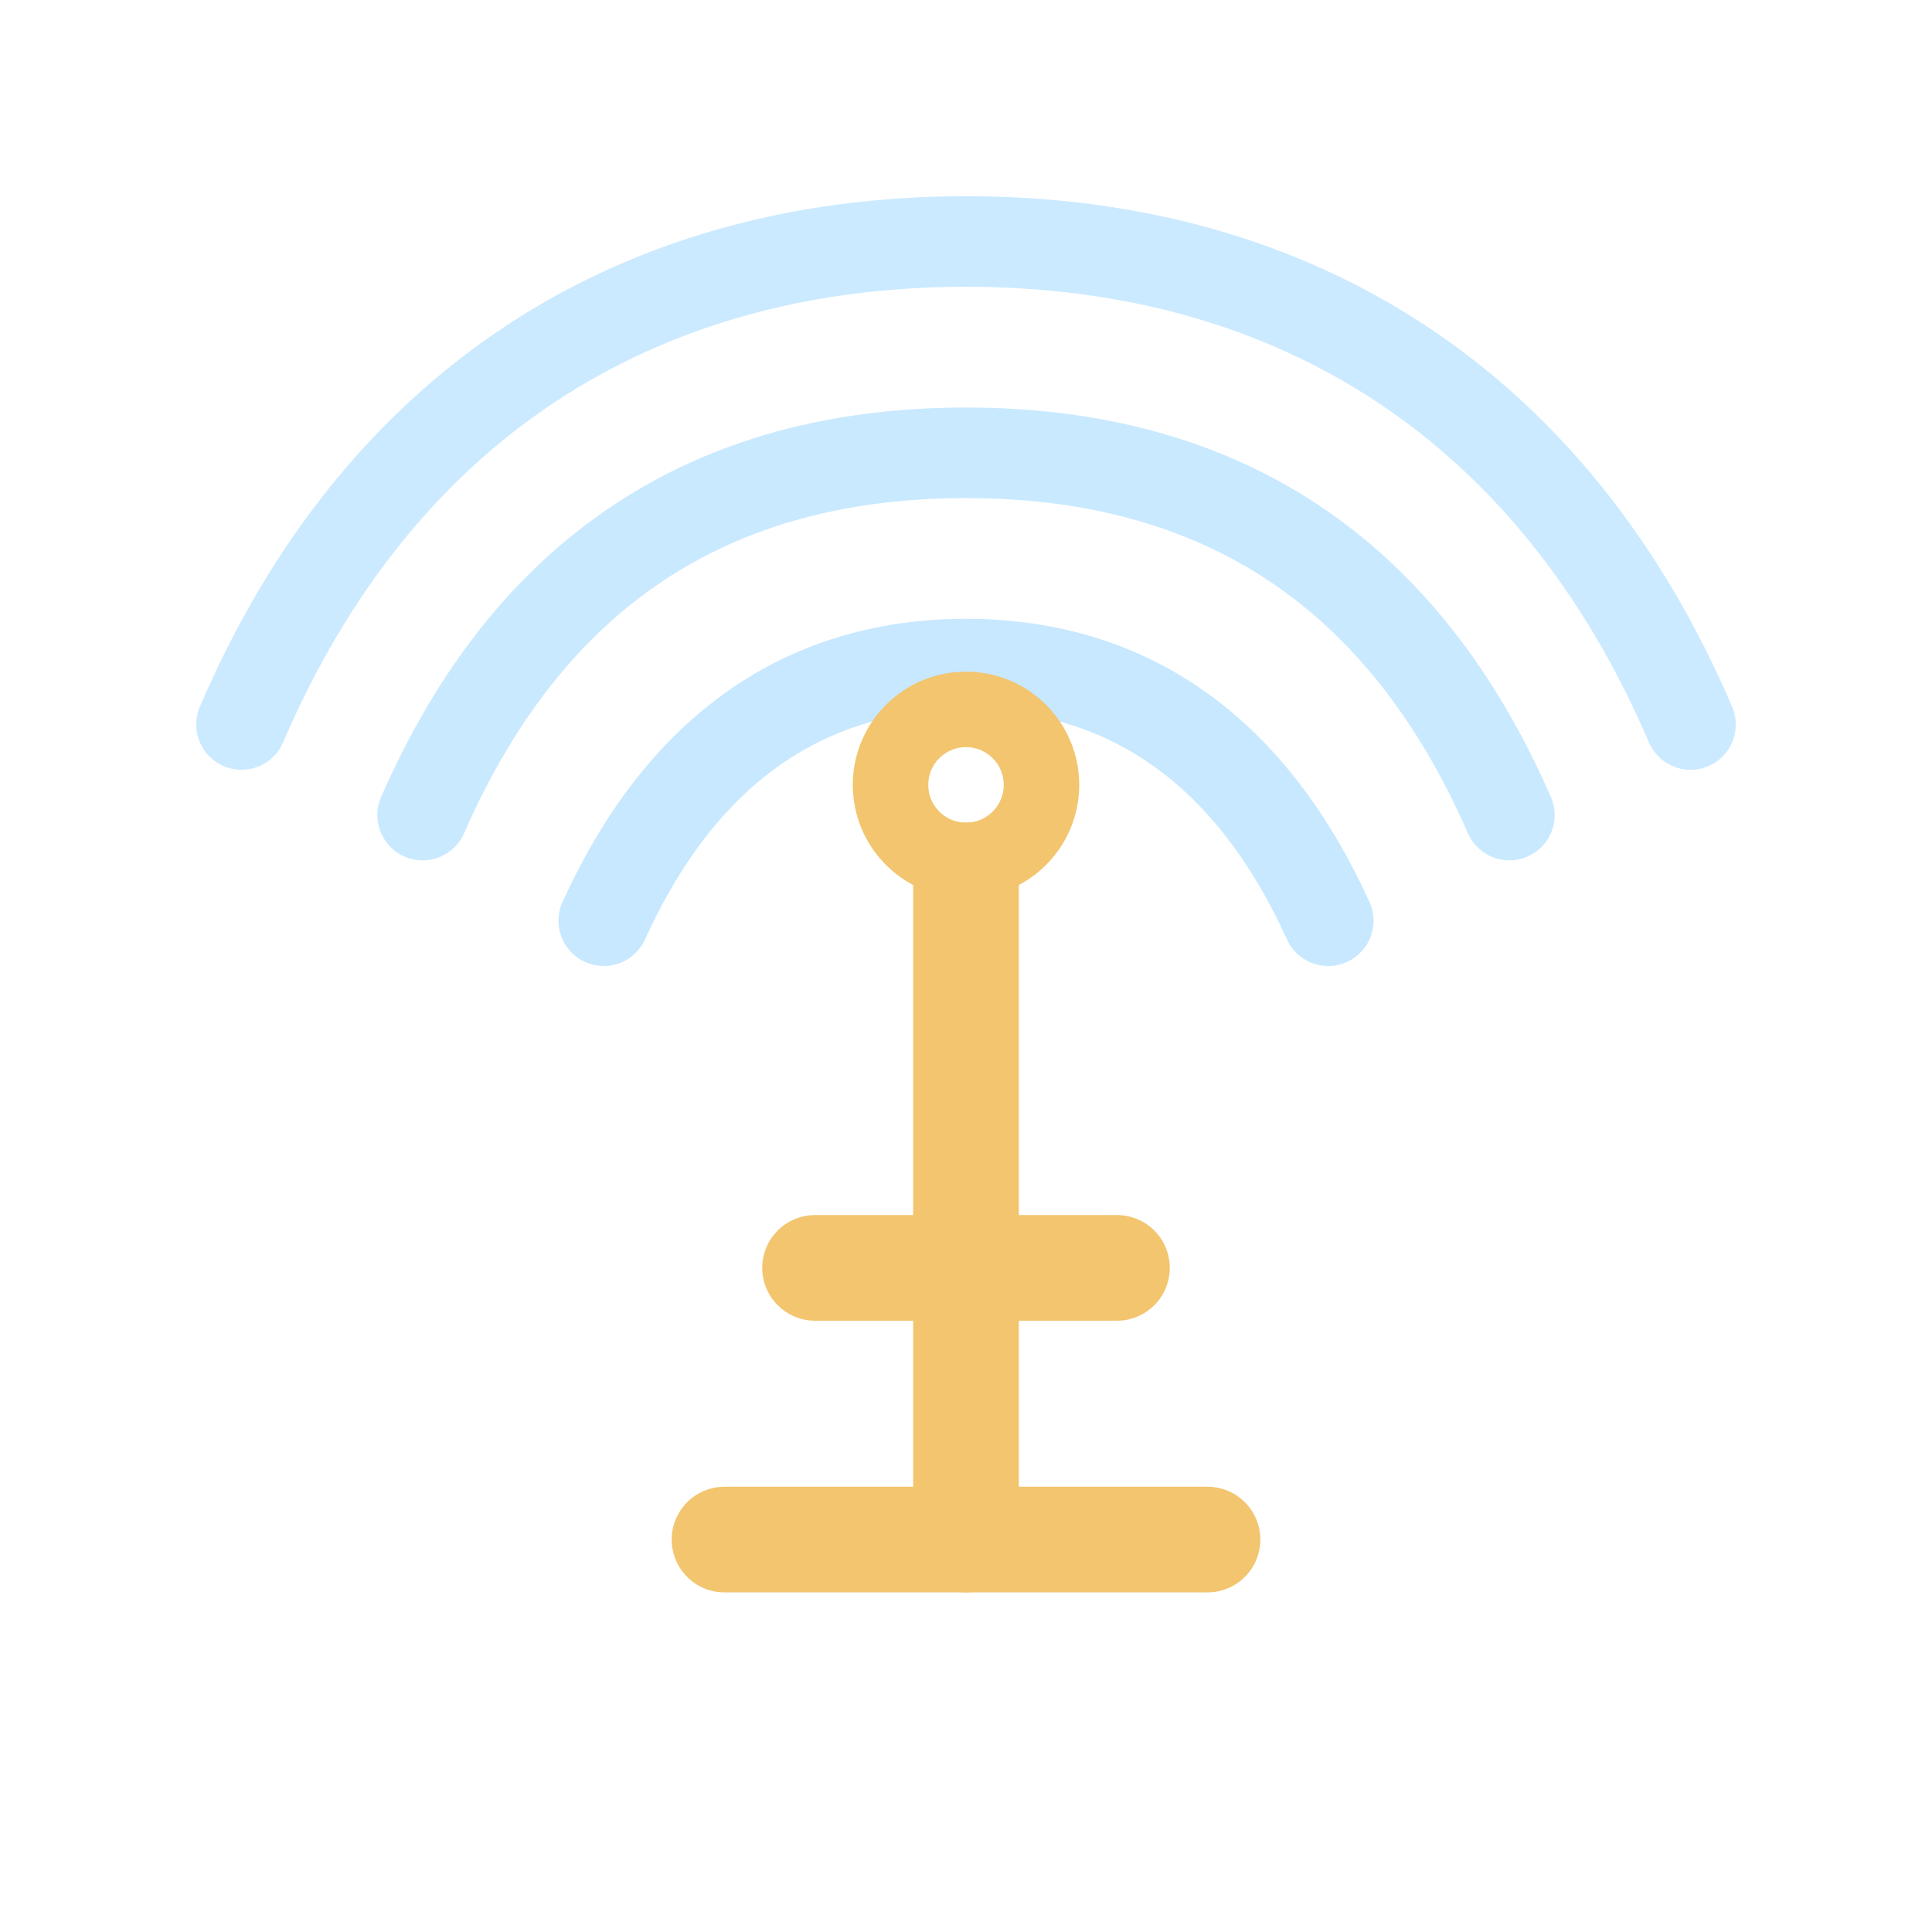
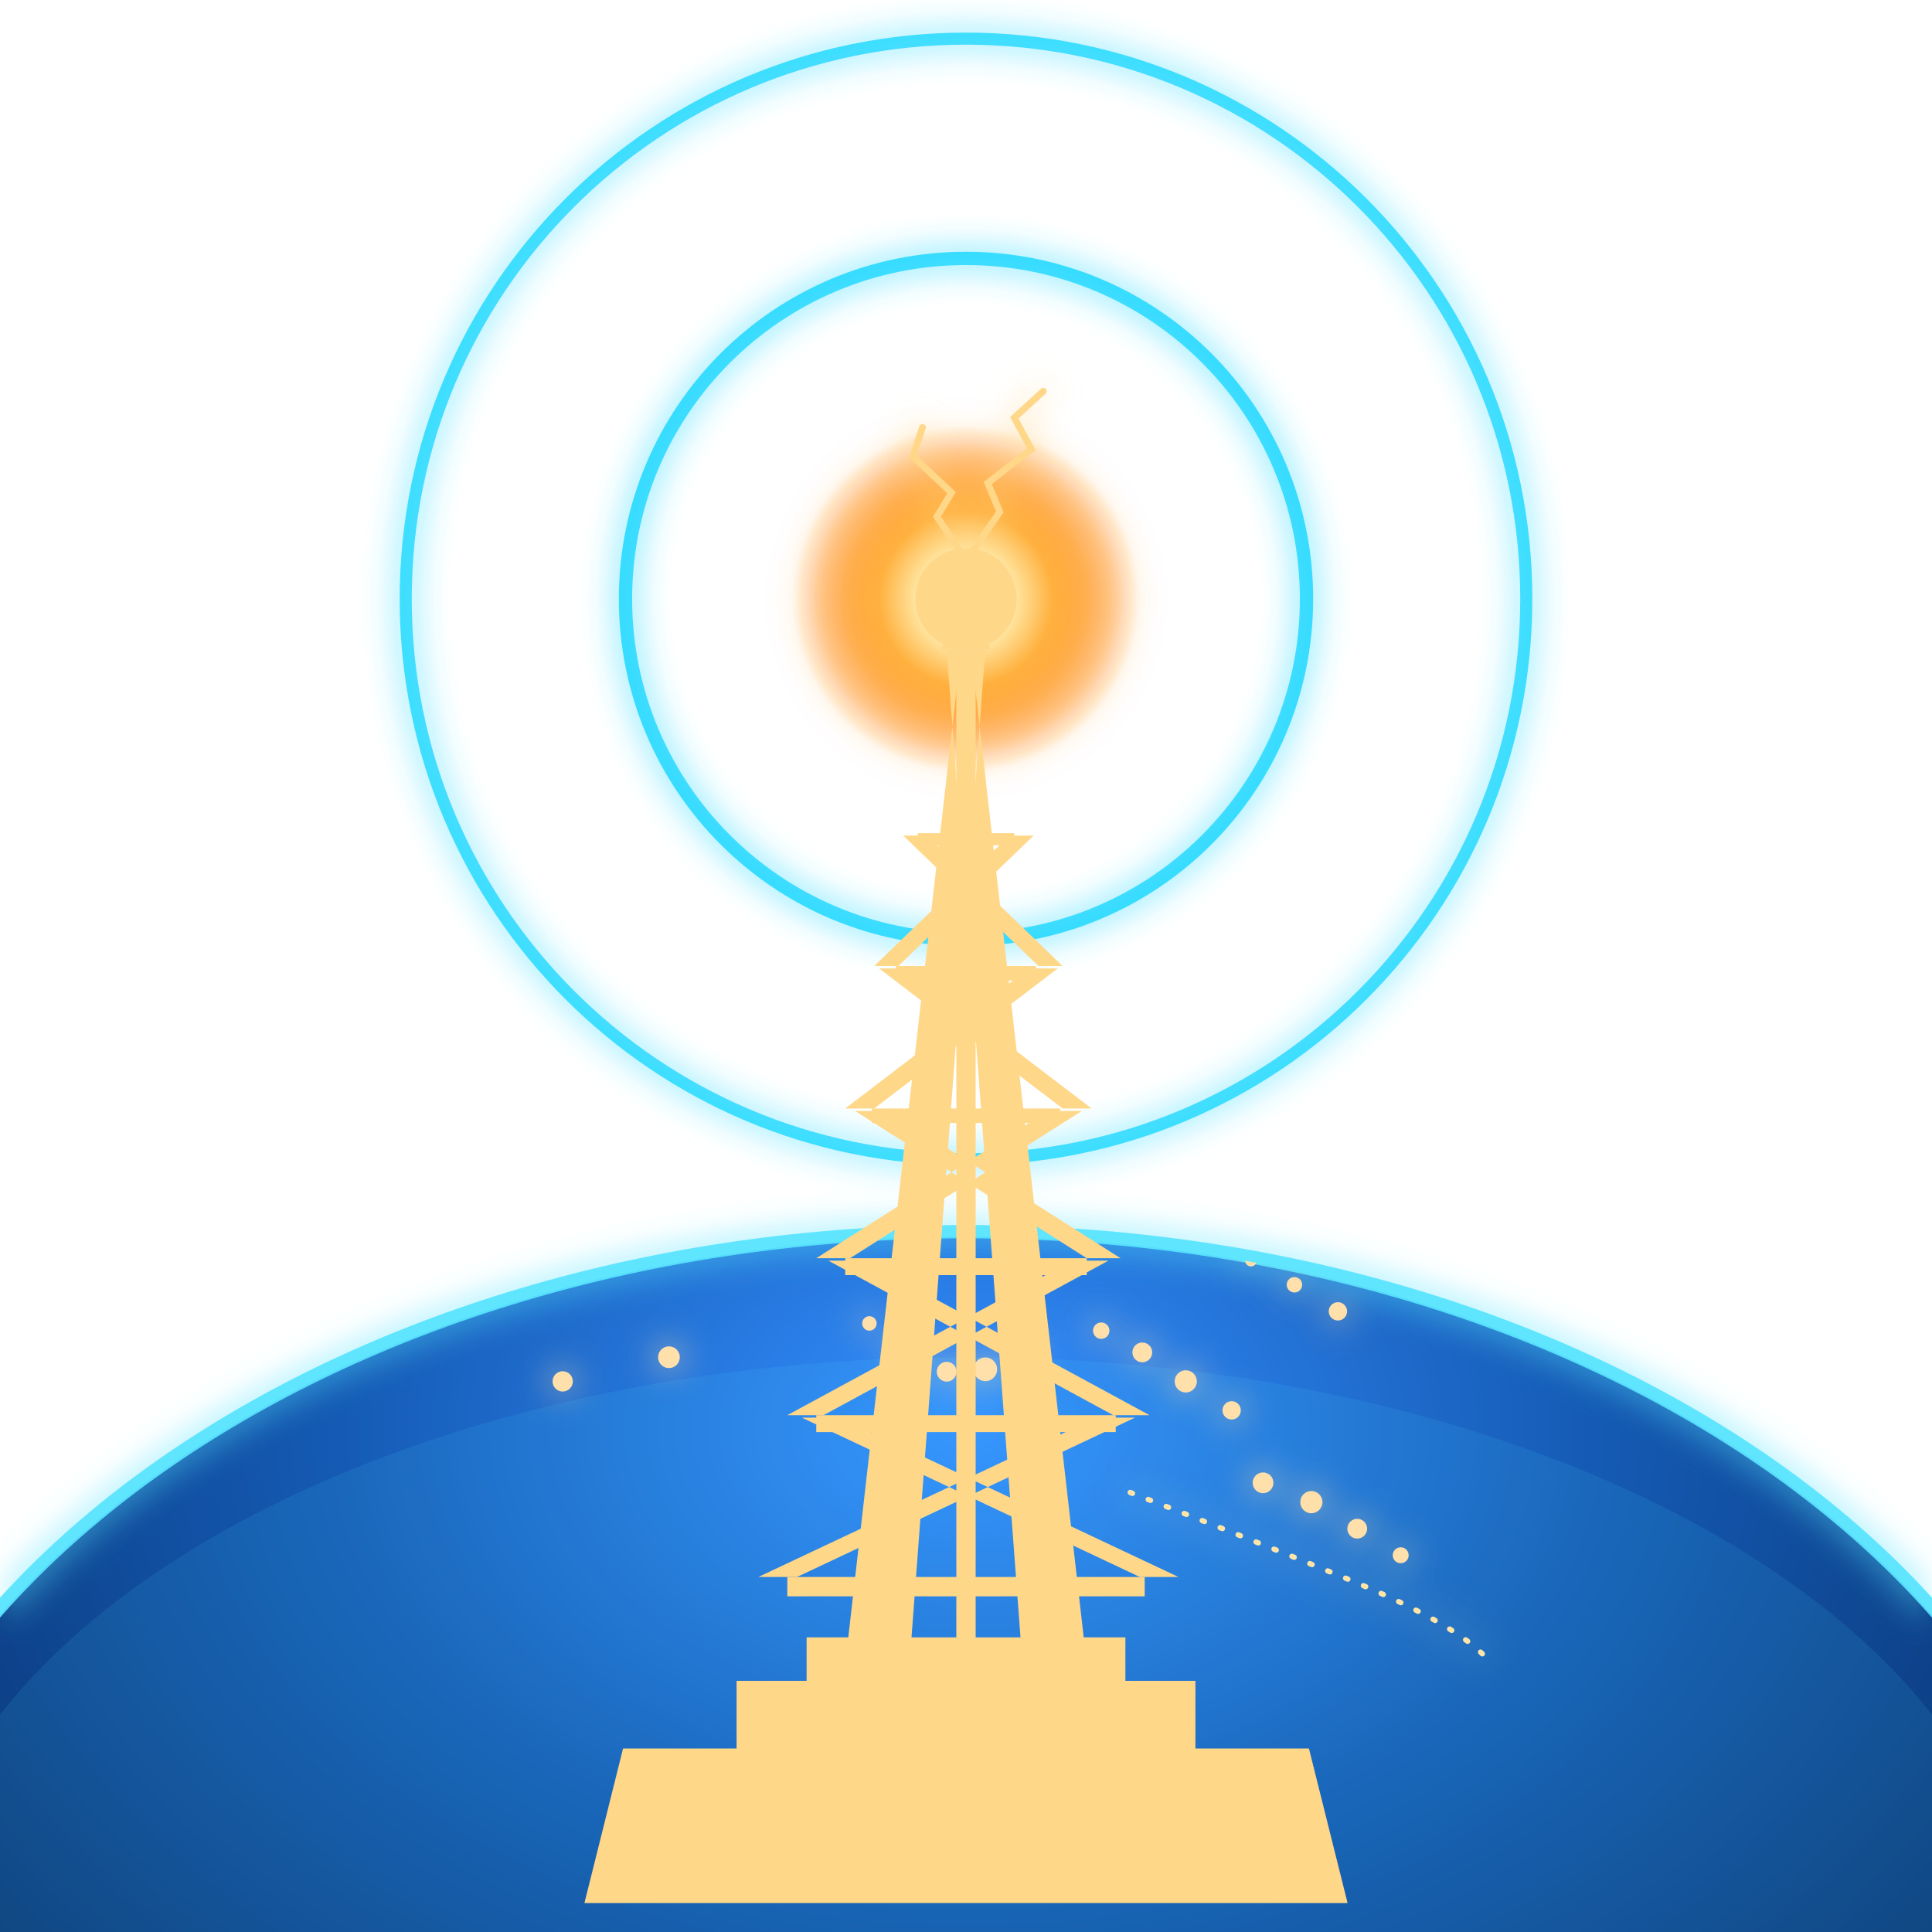
- <svg xmlns="http://www.w3.org/2000/svg" viewBox="0 0 128 128" width="128" height="128" fill="none">
-   <path d="M16 48C25 27 42 16 64 16C86 16 103 27 112 48" stroke="#C7E8FF" stroke-width="6" stroke-linecap="round" stroke-linejoin="round" opacity="0.92" />
-   <path d="M28 54C35 38 47 30 64 30C81 30 93 38 100 54" stroke="#C7E8FF" stroke-width="6" stroke-linecap="round" stroke-linejoin="round" opacity="0.96" />
-   <path d="M40 61C45 50 53 44 64 44C75 44 83 50 88 61" stroke="#C7E8FF" stroke-width="6" stroke-linecap="round" stroke-linejoin="round" />
-   <path d="M64 58V102" stroke="#F2C56E" stroke-width="7" stroke-linecap="round" stroke-linejoin="round" />
-   <path d="M48 102H80" stroke="#F2C56E" stroke-width="7" stroke-linecap="round" stroke-linejoin="round" />
-   <path d="M54 84H74" stroke="#F2C56E" stroke-width="7" stroke-linecap="round" stroke-linejoin="round" />
-   <circle cx="64" cy="52" r="5" stroke="#F2C56E" stroke-width="5" />
+ <svg xmlns="http://www.w3.org/2000/svg" viewBox="0 0 800 800" width="800" height="800" role="img" aria-label="FieldOps Atlas logo">
+   <defs>
+     <radialGradient id="bg" cx="50%" cy="48%" r="70%">
+       <stop offset="0%" stop-color="#12385d" />
+       <stop offset="48%" stop-color="#06172d" />
+       <stop offset="100%" stop-color="#01050b" />
+     </radialGradient>
+     <radialGradient id="ring" cx="50%" cy="50%" r="50%">
+       <stop offset="0%" stop-color="#c8fdff" />
+       <stop offset="100%" stop-color="#39dcff" />
+     </radialGradient>
+     <radialGradient id="earth" cx="50%" cy="12%" r="94%">
+       <stop offset="0%" stop-color="#348fff" />
+       <stop offset="30%" stop-color="#1459b2" />
+       <stop offset="62%" stop-color="#082f68" />
+       <stop offset="100%" stop-color="#041225" />
+     </radialGradient>
+     <radialGradient id="flare" cx="50%" cy="50%" r="50%">
+       <stop offset="0%" stop-color="#fff" />
+       <stop offset="24%" stop-color="#fff0b5" />
+       <stop offset="50%" stop-color="#ffb13f" />
+       <stop offset="100%" stop-color="#ff8618" stop-opacity="0" />
+     </radialGradient>
+     <filter id="glow" x="-55%" y="-55%" width="210%" height="210%">
+       <feGaussianBlur stdDeviation="7" result="b" />
+       <feMerge>
+         <feMergeNode in="b" />
+         <feMergeNode in="SourceGraphic" />
+       </feMerge>
+     </filter>
+     <clipPath id="earthClip">
+       <ellipse cx="400" cy="842" rx="470" ry="330" />
+     </clipPath>
+   </defs>
+   <rect width="800" height="800" fill="none" />
+   <g fill="none" stroke="url(#ring)" stroke-linecap="round" filter="url(#glow)">
+     <circle cx="400" cy="248" r="141" stroke-width="5.5" />
+     <circle cx="400" cy="248" r="232" stroke-width="5" opacity=".94" />
+   </g>
+   <ellipse cx="400" cy="842" rx="470" ry="330" fill="url(#earth)" />
+   <ellipse cx="400" cy="812" rx="438" ry="250" fill="#43dfff" opacity=".10" />
+   <ellipse cx="400" cy="842" rx="472" ry="332" fill="none" stroke="#58e4ff" stroke-width="5.5" opacity=".95" filter="url(#glow)" />
+   <g clip-path="url(#earthClip)" fill="#ffdfaa" filter="url(#glow)">
+     <circle cx="233" cy="572" r="4.2" />
+     <circle cx="277" cy="562" r="4.5" />
+     <circle cx="360" cy="548" r="3" />
+     <circle cx="376" cy="559" r="4.7" />
+     <circle cx="392" cy="568" r="4.1" />
+     <circle cx="408" cy="567" r="4.9" />
+     <circle cx="424" cy="559" r="3.8" />
+     <circle cx="456" cy="551" r="3.4" />
+     <circle cx="473" cy="560" r="4.1" />
+     <circle cx="491" cy="572" r="4.6" />
+     <circle cx="510" cy="584" r="3.8" />
+     <circle cx="523" cy="614" r="4.3" />
+     <circle cx="543" cy="622" r="4.6" />
+     <circle cx="562" cy="633" r="4.1" />
+     <circle cx="580" cy="644" r="3.3" />
+     <circle cx="518" cy="522" r="2.4" />
+     <circle cx="536" cy="532" r="3.2" />
+     <circle cx="554" cy="543" r="3.8" />
+     <path d="M468 618 Q512 635 556 653 T614 685" fill="none" stroke="#ffe6a8" stroke-width="2.2" stroke-dasharray="1 7" stroke-linecap="round" />
+   </g>
+   <circle cx="400" cy="248" r="72" fill="url(#flare)" filter="url(#glow)" />
+   <circle cx="400" cy="248" r="17" fill="#9a5d18" />
+   <circle cx="400" cy="248" r="10.5" fill="#ffd17d" />
+   <g stroke="#ffd789" fill="none" stroke-linecap="round" filter="url(#glow)">
+     <path d="M400 232 388 214 394 204 378 189 382 177" stroke-width="2.8" />
+     <path d="M400 232 414 212 409 200 427 186 420 173 432 162" stroke-width="2.8" />
+   </g>
+   <g fill="#ffd789">
+     <path d="M242 788h316l-16-64h-47v-28h-29v-18H334v18h-29v28h-47z" />
+     <path d="M346 724h28l34-455h-10zM454 724h-28l-34-455h10z" />
+     <rect x="396" y="269" width="8" height="455" />
+     <polygon points="390,269 410,269 407,255 393,255" />
+     <circle cx="400" cy="248" r="21" />
+     <rect x="326" y="653" width="148" height="8" />
+     <rect x="338" y="586" width="124" height="7" />
+     <rect x="350" y="521" width="100" height="7" />
+     <rect x="361" y="459" width="78" height="6" />
+     <rect x="371" y="400" width="58" height="6" />
+     <rect x="380" y="345" width="40" height="5" />
+     <path d="M330 653 470 587h-16L314 653zM472 653 332 587h16L488 653zM341 586 459 522h-15L326 586zM461 586 343 522h15L476 586z" />
+     <path d="M352 521 448 460h-14L338 521zM450 521 354 460h14L464 521zM362 459 438 401h-12L350 459zM440 459 364 401h12L452 459z" />
+     <path d="M372 400 428 346h-10L362 400zM430 400 374 346h10L440 400z" />
+     <rect x="314" y="696" width="36" height="23" />
+     <rect x="450" y="696" width="36" height="23" />
+   </g>
</svg>
